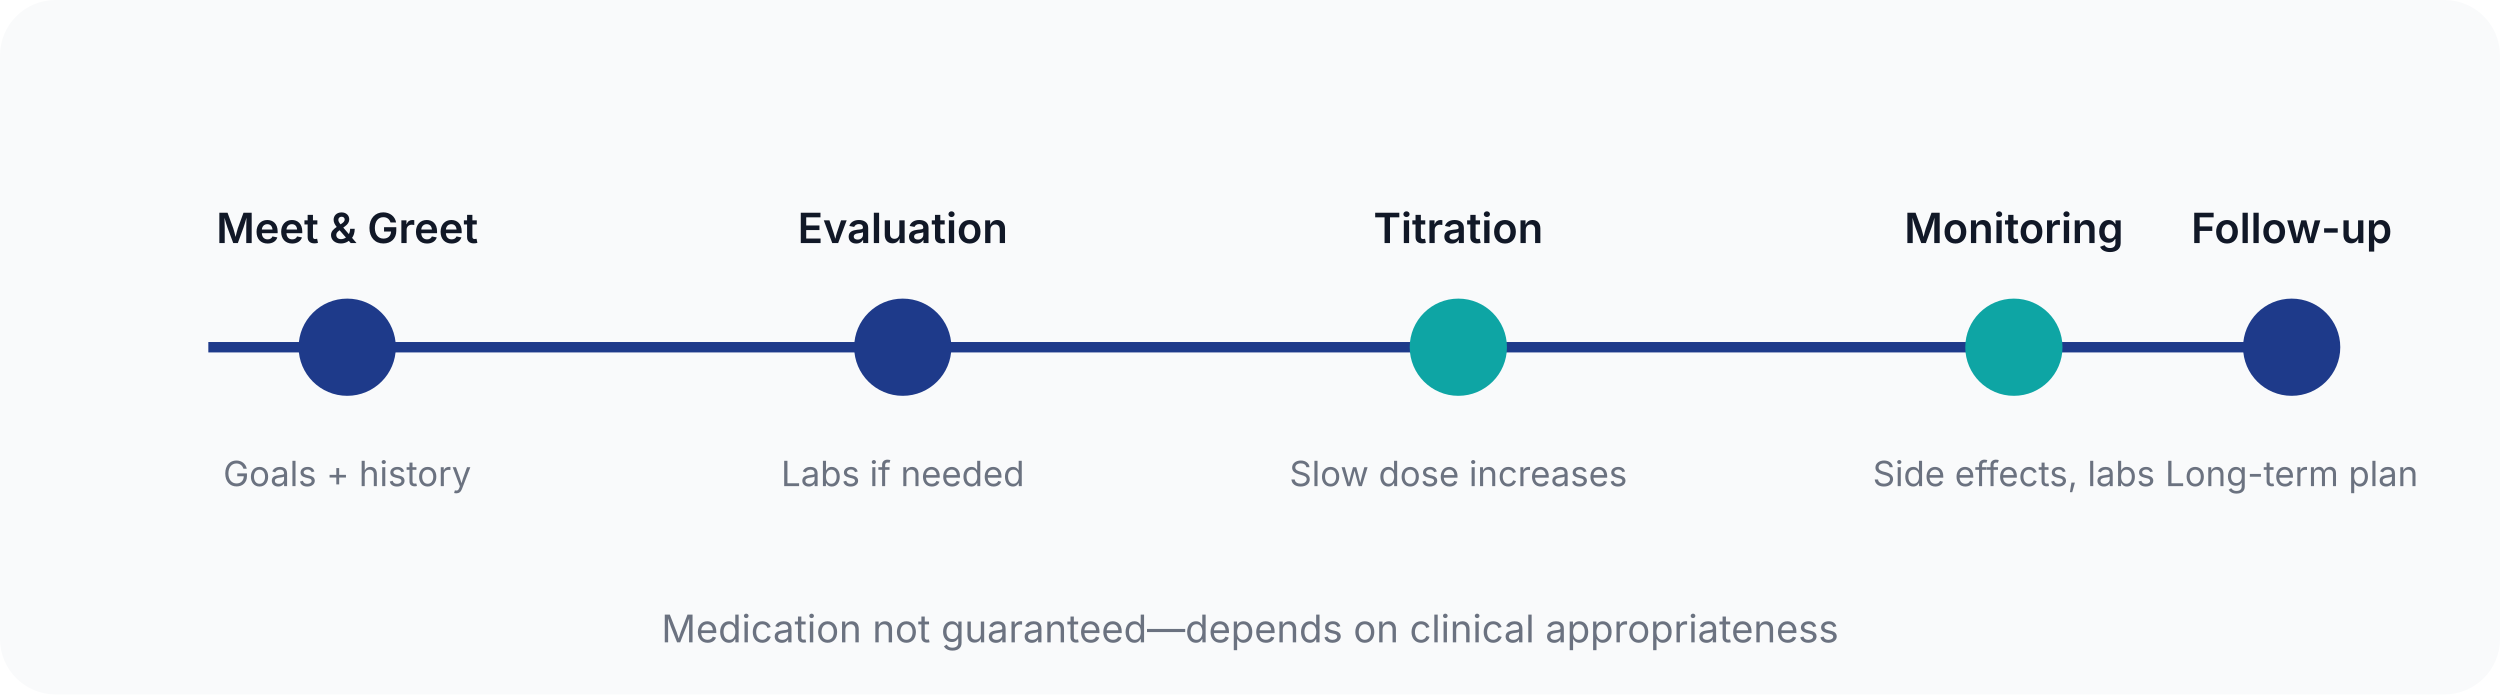
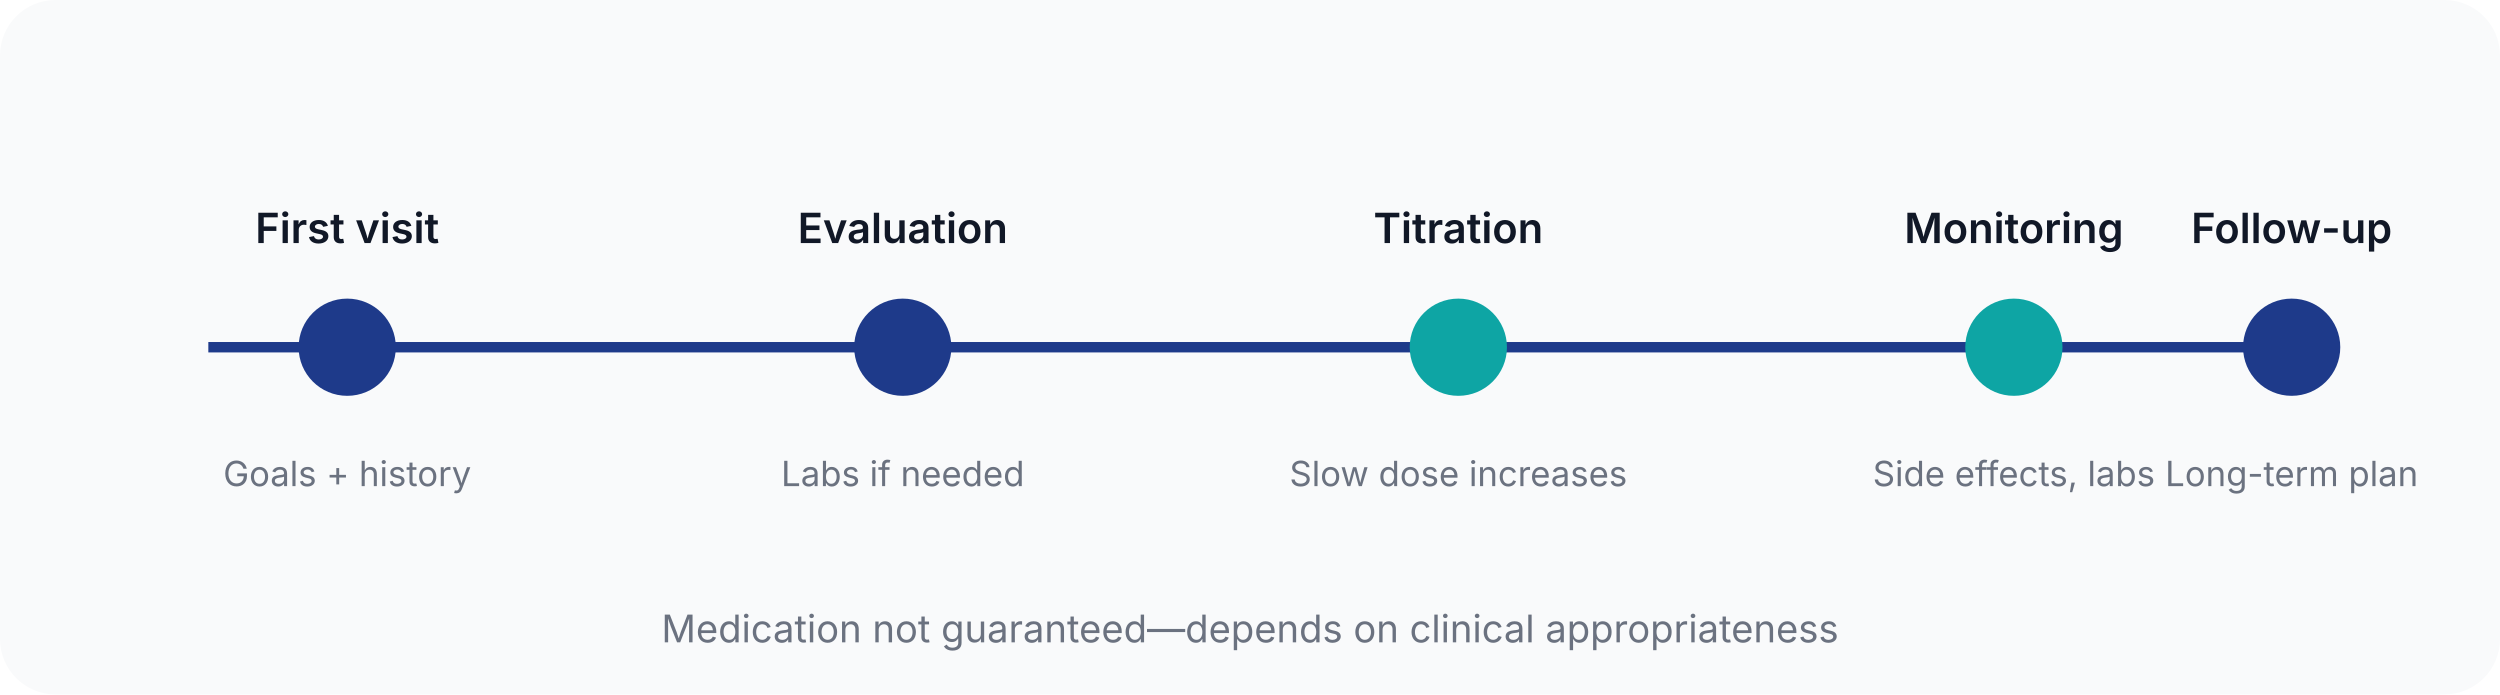
<svg xmlns="http://www.w3.org/2000/svg" viewBox="0 0 720 200" role="img" aria-labelledby="glp1-journey-title">
  <rect width="720" height="200" fill="#f9fafb" rx="16" />
  <line x1="60" y1="100" x2="660" y2="100" stroke="#1e3a8a" stroke-width="3" />
  <g font-family="Inter,Arial,sans-serif">
    <circle cx="100" cy="100" r="14" fill="#1e3a8a" />
-     <text x="100" y="70" text-anchor="middle" fill="#111827" font-size="12" font-weight="600">Meet &amp; Greet</text>
+     <text x="100" y="70" text-anchor="middle" fill="#111827" font-size="12" font-weight="600">First visit</text>
    <text x="100" y="140" text-anchor="middle" fill="#6b7280" font-size="10">Goals + history</text>
    <circle cx="260" cy="100" r="14" fill="#1e3a8a" />
    <text x="260" y="70" text-anchor="middle" fill="#111827" font-size="12" font-weight="600">Evaluation</text>
    <text x="260" y="140" text-anchor="middle" fill="#6b7280" font-size="10">Labs if needed</text>
    <circle cx="420" cy="100" r="14" fill="#0ea5a4" />
    <text x="420" y="70" text-anchor="middle" fill="#111827" font-size="12" font-weight="600">Titration</text>
    <text x="420" y="140" text-anchor="middle" fill="#6b7280" font-size="10">Slow dose increases</text>
    <circle cx="580" cy="100" r="14" fill="#0ea5a4" />
    <text x="580" y="70" text-anchor="middle" fill="#111827" font-size="12" font-weight="600">Monitoring</text>
    <text x="580" y="140" text-anchor="middle" fill="#6b7280" font-size="10">Side effects, labs</text>
    <circle cx="660" cy="100" r="14" fill="#1e3a8a" />
    <text x="660" y="70" text-anchor="middle" fill="#111827" font-size="12" font-weight="600">Follow-up</text>
    <text x="660" y="140" text-anchor="middle" fill="#6b7280" font-size="10">Long-term plan</text>
  </g>
  <text x="360" y="185" text-anchor="middle" fill="#6b7280" font-family="Inter,Arial,sans-serif" font-size="11">Medication not guaranteed—depends on clinical appropriateness</text>
</svg>
